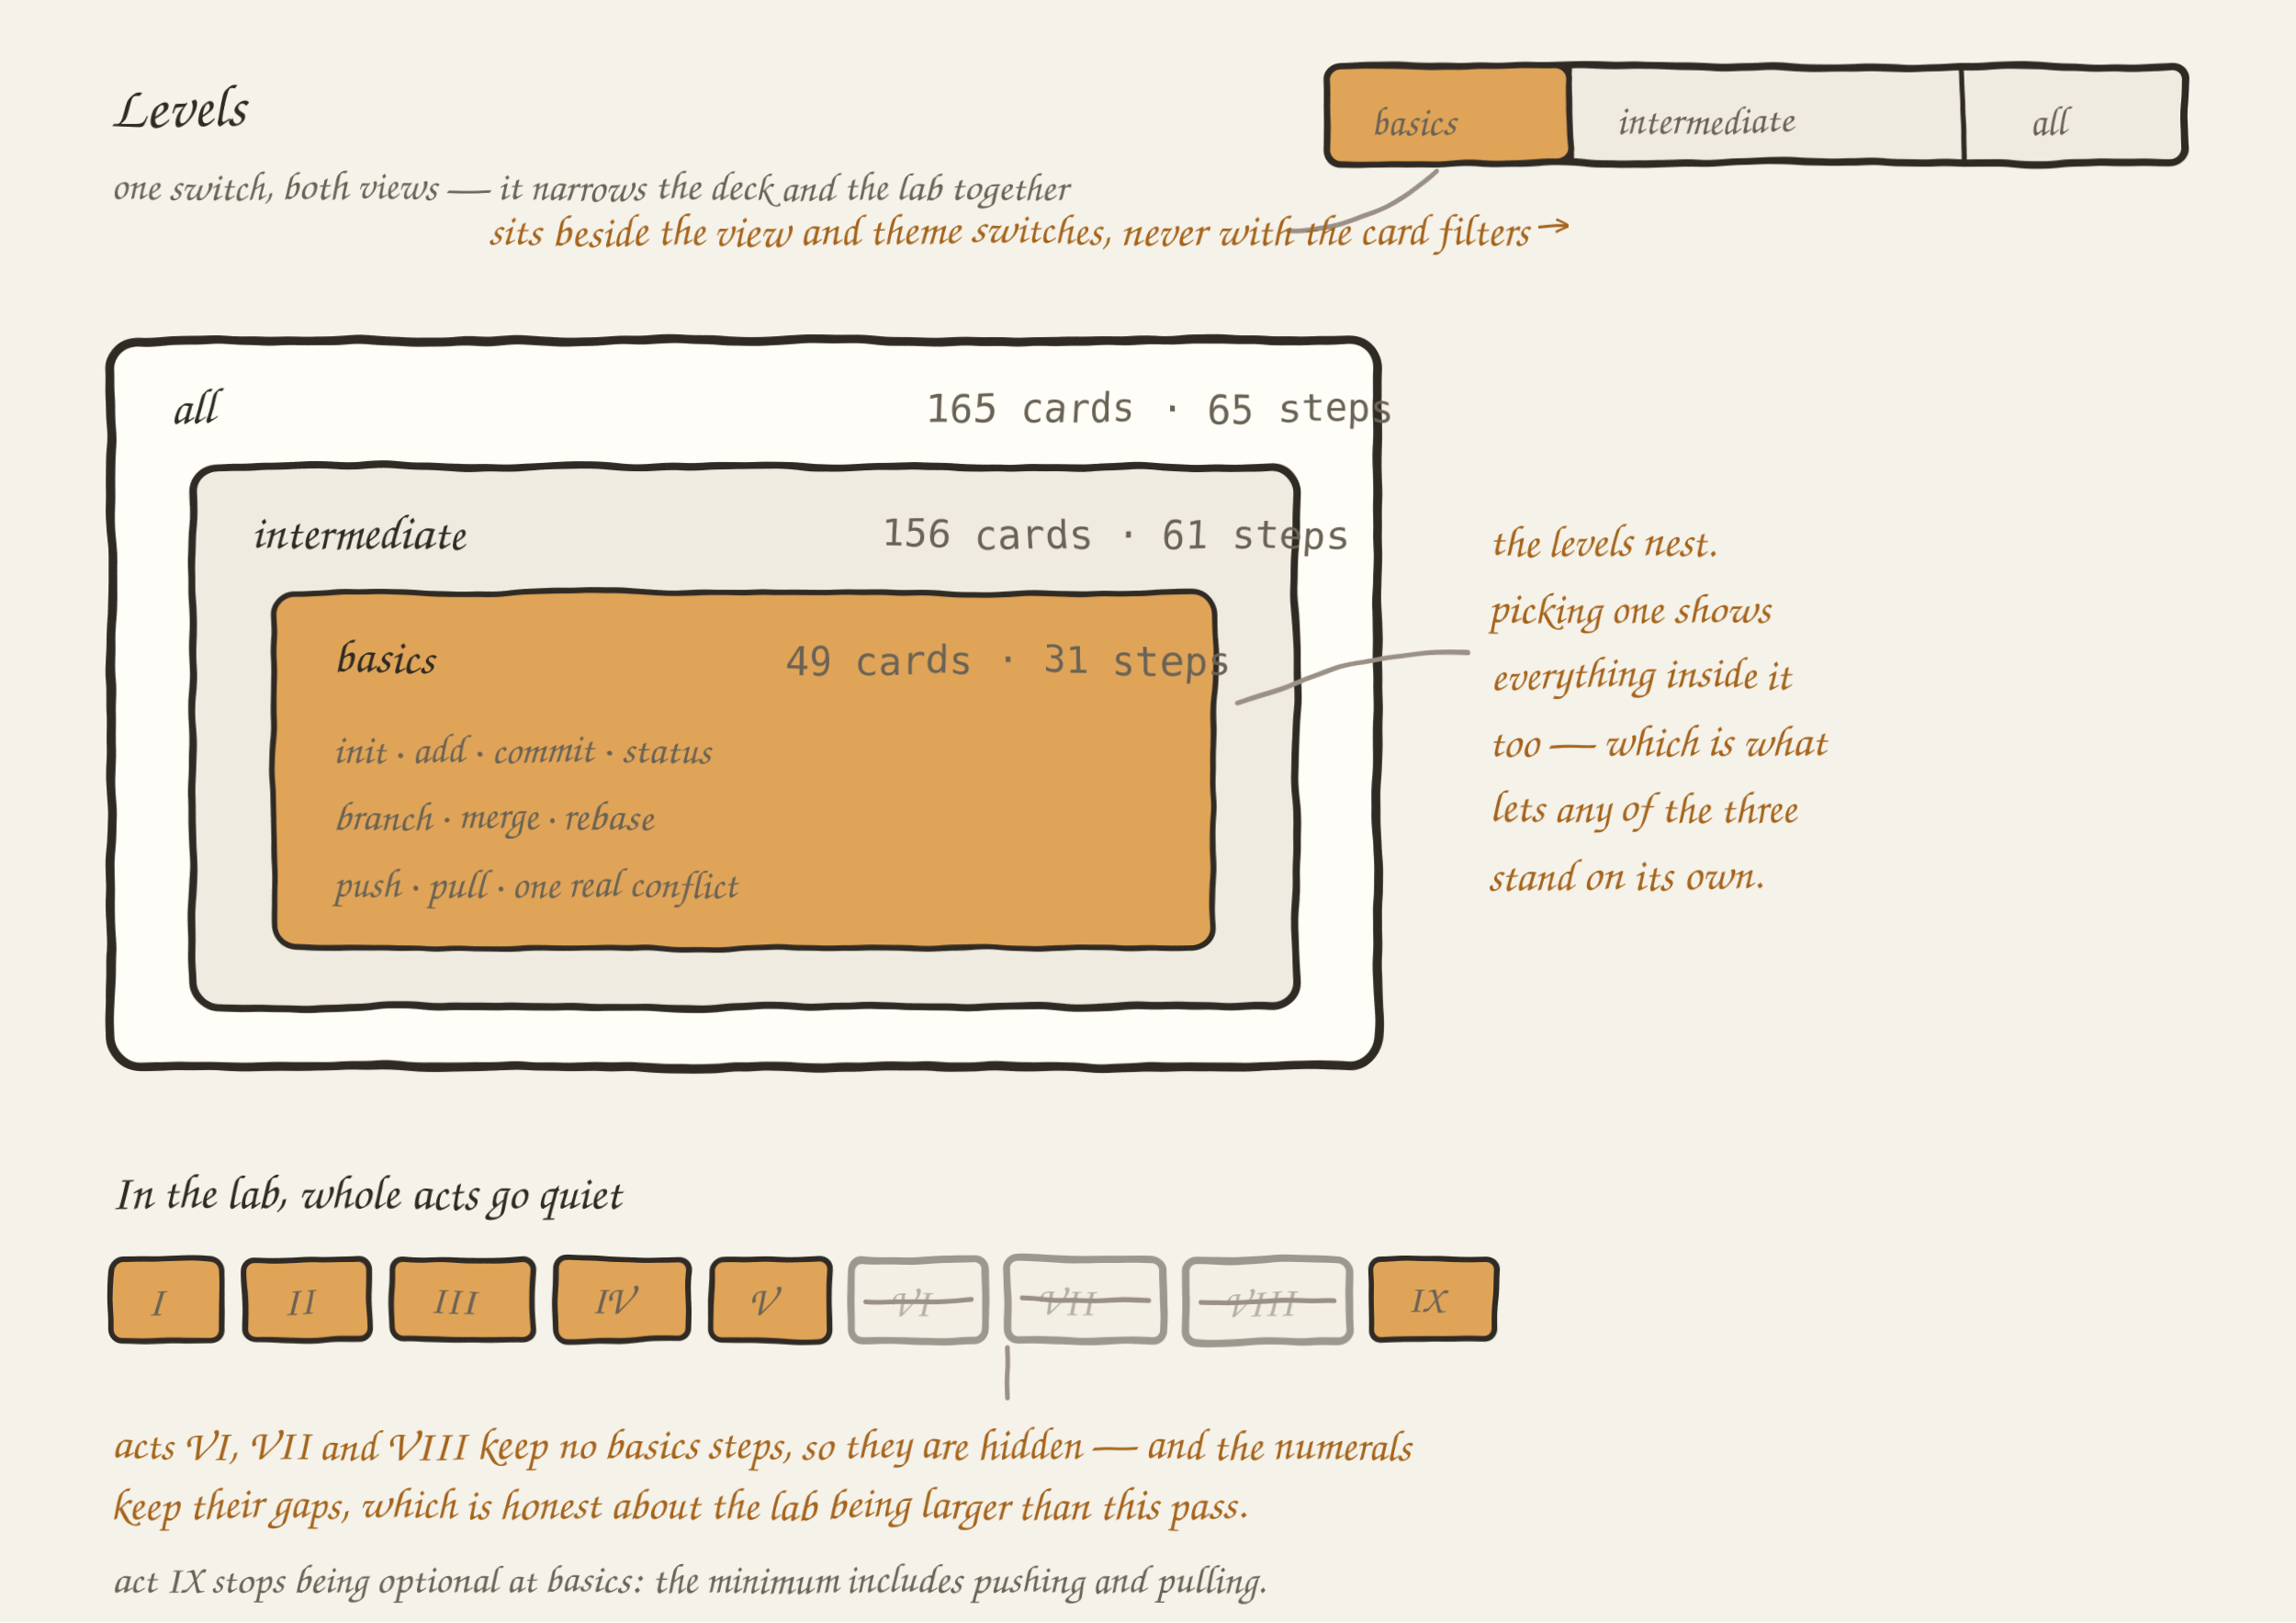
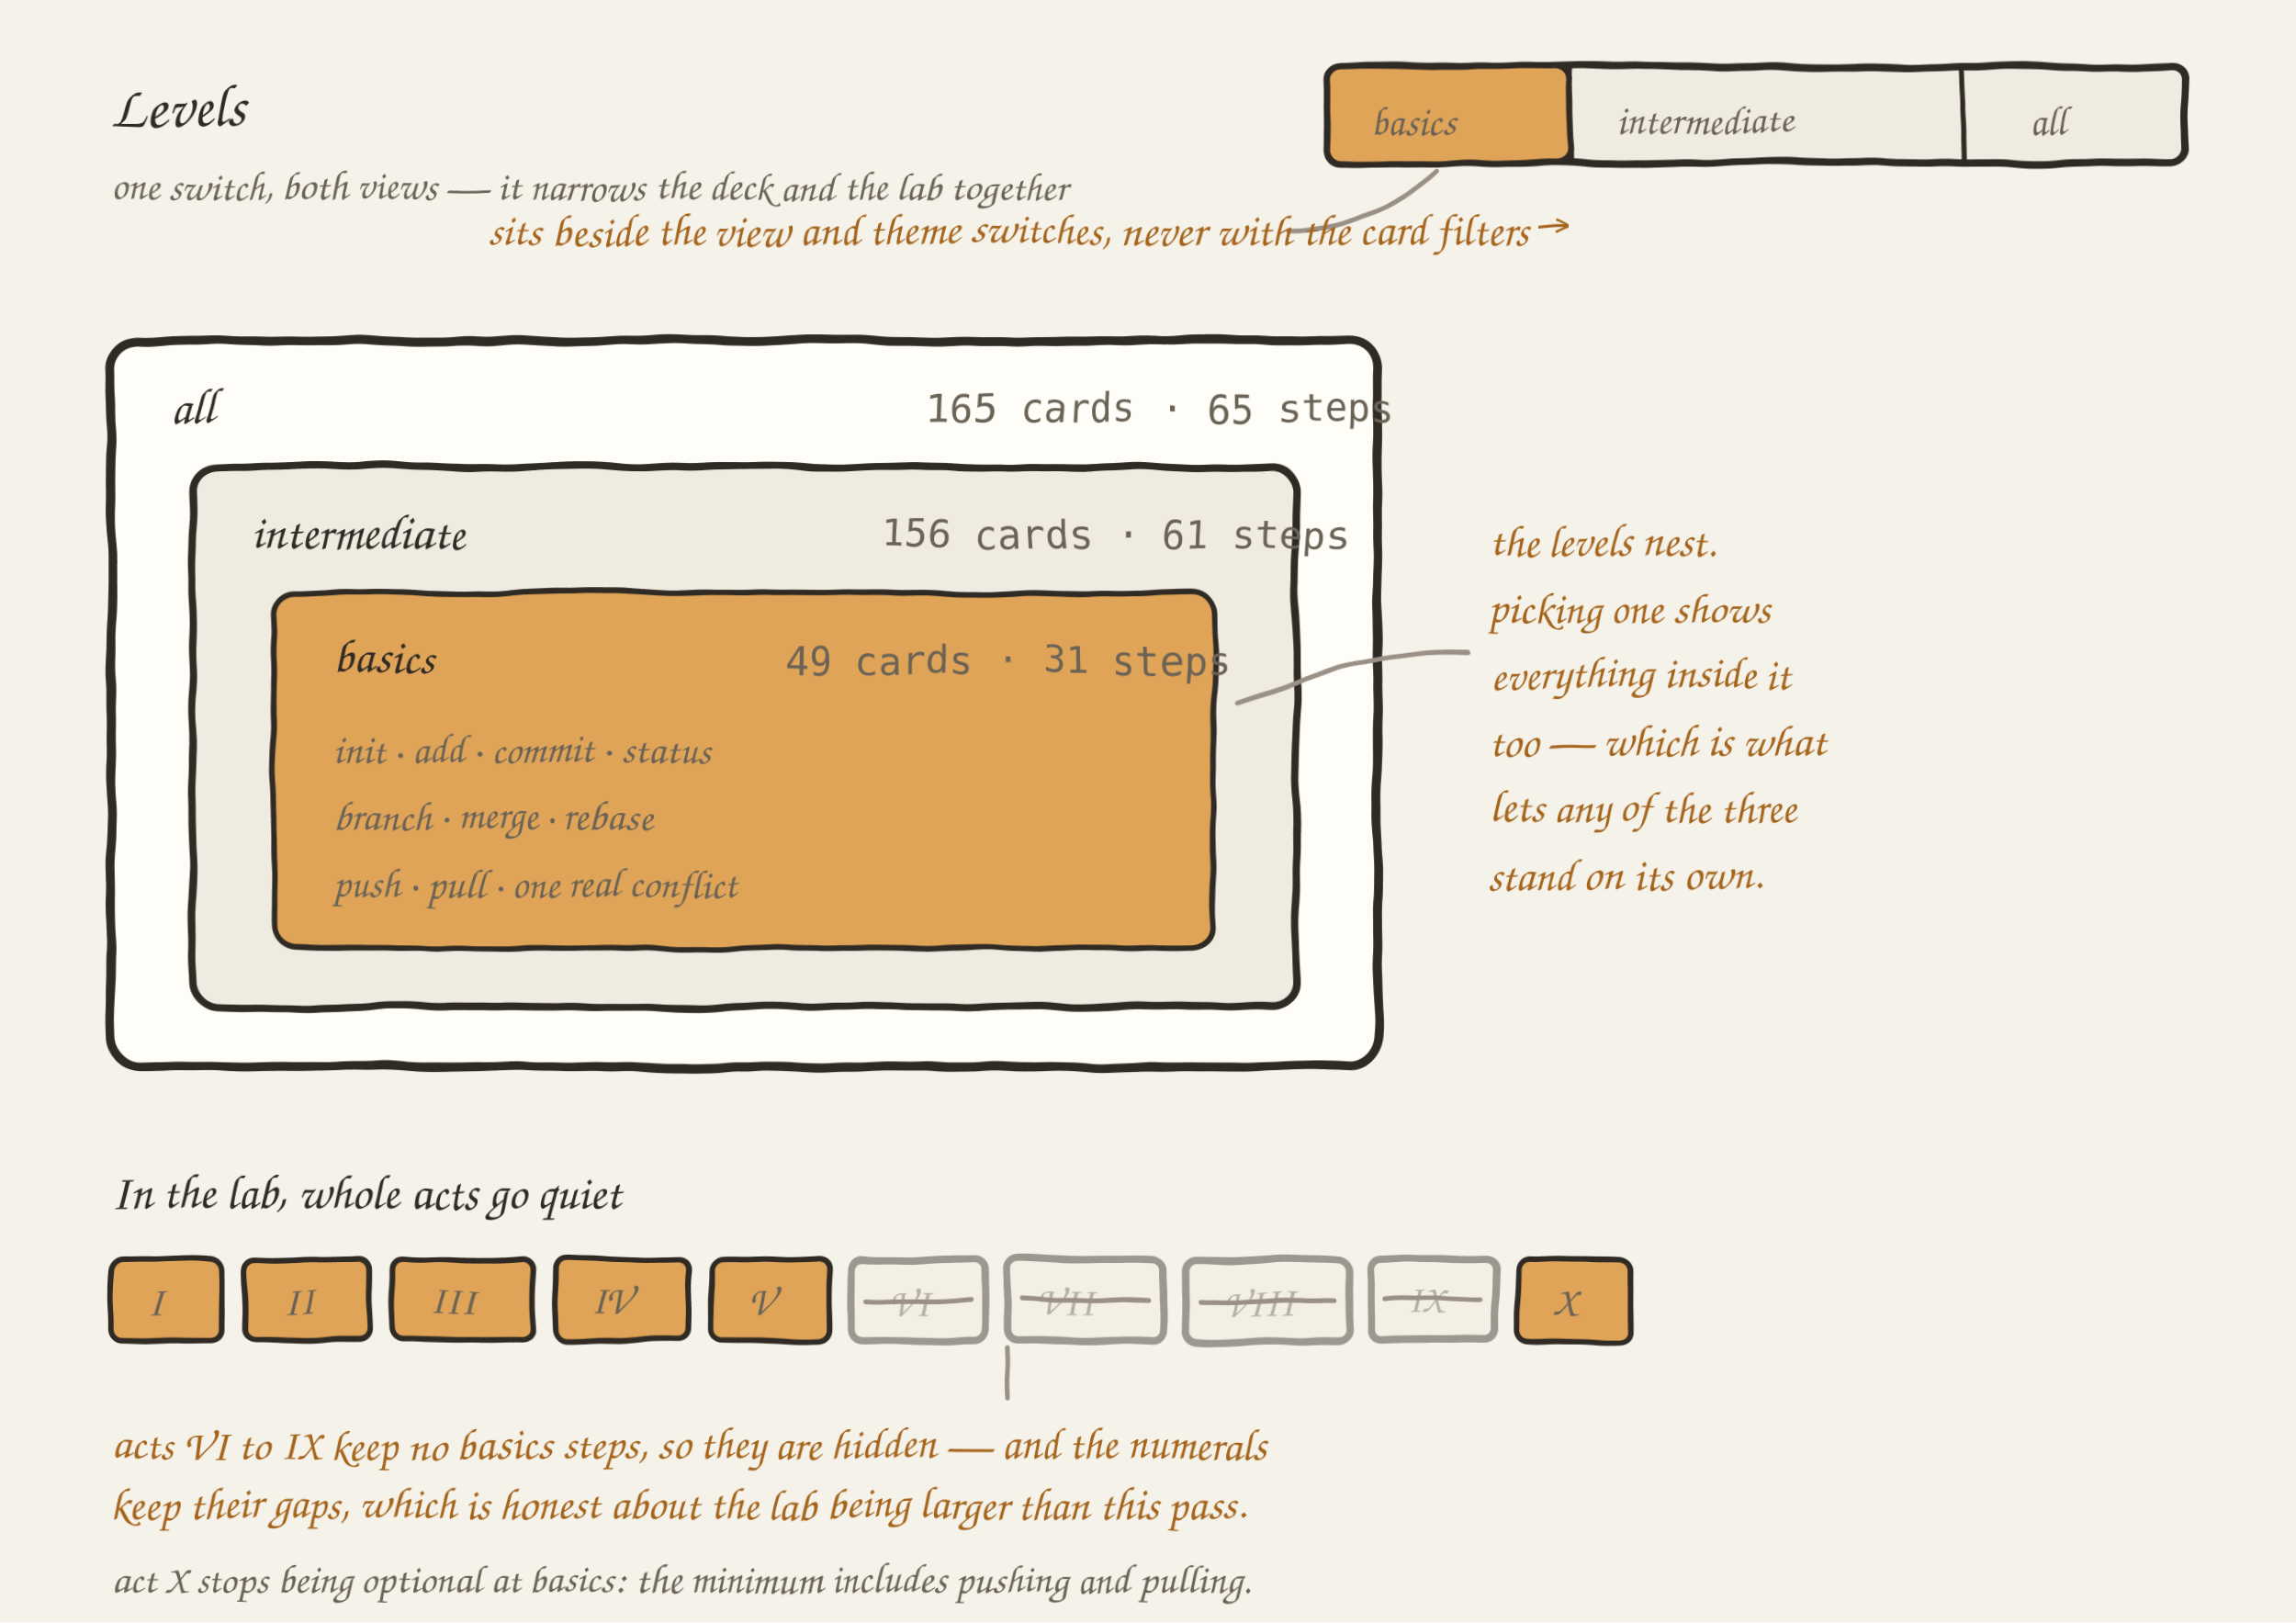
<svg xmlns="http://www.w3.org/2000/svg" viewBox="0 0 620 438" width="620" height="438" role="img" aria-label="Sketch of the difficulty level switch">
  <defs>
    <filter id="rough" x="-5%" y="-5%" width="110%" height="110%">
      <feTurbulence type="fractalNoise" baseFrequency="0.035" numOctaves="3" seed="7" result="n" />
      <feDisplacementMap in="SourceGraphic" in2="n" scale="2.2" xChannelSelector="R" yChannelSelector="G" />
    </filter>
  </defs>
  <style>
    .ink   { fill:none; stroke:#2f2a24; stroke-width:2; stroke-linecap:round; stroke-linejoin:round; }
    .thin  { fill:none; stroke:#2f2a24; stroke-width:1.3; stroke-linecap:round; }
    .fade  { fill:none; stroke:#9a9086; stroke-width:1.3; stroke-linecap:round; }
    .fill  { fill:#f0ebe0; stroke:#2f2a24; stroke-width:2; }
    .amber { fill:#e0a458; stroke:#2f2a24; stroke-width:1.5; }
    .green { fill:#7fb069; stroke:#2f2a24; stroke-width:1.5; }
    .rust  { fill:#c0674f; stroke:#2f2a24; stroke-width:1.5; }
    .paper { fill:#fffdf7; stroke:#2f2a24; stroke-width:2.4; }
    text   { font-family:'Comic Sans MS','Bradley Hand','Segoe Print','Chalkboard SE',cursive; fill:#2f2a24; }
    .t     { font-size:13px; }
    .s     { font-size:11px; fill:#6a6355; }
    .lbl   { font-size:12px; fill:#a5641b; }
    .mono  { font-family:ui-monospace,Menlo,Consolas,monospace; font-size:10.5px; fill:#6a6355; }
    .head  { font-size:16px; }
  </style>
  <rect width="620" height="438" fill="#f5f2ea" />
  <g filter="url(#rough)">
    <text class="head" x="30" y="34">Levels</text>
    <text class="s" x="30" y="54">one switch, both views — it narrows the deck and the lab together</text>
    <rect class="fill" x="358" y="18" width="232" height="26" rx="4" />
    <line class="thin" x1="424" y1="18" x2="424" y2="44" />
    <line class="thin" x1="530" y1="18" x2="530" y2="44" />
    <rect class="amber" x="358" y="18" width="66" height="26" rx="4" />
    <text class="s" x="370" y="36">basics</text>
    <text class="s" x="436" y="36">intermediate</text>
    <text class="s" x="548" y="36">all</text>
    <path class="fade" d="M348 62 C 366 62, 380 54, 388 46" />
    <text class="lbl" x="132" y="66">sits beside the view and theme switches, never with the card filters →</text>
    <rect class="paper" x="30" y="92" width="342" height="196" rx="8" />
    <text class="t" x="46" y="114">all</text>
    <text class="mono" x="250" y="114">165 cards · 65 steps</text>
    <rect class="fill" x="52" y="126" width="298" height="146" rx="7" />
    <text class="t" x="68" y="148">intermediate</text>
    <text class="mono" x="238" y="148">156 cards · 61 steps</text>
    <rect class="amber" x="74" y="160" width="254" height="96" rx="6" />
    <text class="t" x="90" y="182">basics</text>
    <text class="mono" x="212" y="182">49 cards · 31 steps</text>
    <text class="s" x="90" y="206">init · add · commit · status</text>
    <text class="s" x="90" y="224">branch · merge · rebase</text>
    <text class="s" x="90" y="242">push · pull · one real conflict</text>
    <path class="fade" d="M396 176 C 380 176, 372 176, 334 190" />
    <text class="lbl" x="402" y="150">the levels nest.</text>
    <text class="lbl" x="402" y="168">picking one shows</text>
    <text class="lbl" x="402" y="186">everything inside it</text>
    <text class="lbl" x="402" y="204">too — which is what</text>
    <text class="lbl" x="402" y="222">lets any of the three</text>
    <text class="lbl" x="402" y="240">stand on its own.</text>
    <text class="t" x="30" y="326">In the lab, whole acts go quiet</text>
    <rect class="amber" x="30" y="340" width="30" height="22" rx="3" />
    <text class="s" x="40" y="355">I</text>
    <rect class="amber" x="66" y="340" width="34" height="22" rx="3" />
    <text class="s" x="76" y="355">II</text>
    <rect class="amber" x="106" y="340" width="38" height="22" rx="3" />
    <text class="s" x="116" y="355">III</text>
    <rect class="amber" x="150" y="340" width="36" height="22" rx="3" />
    <text class="s" x="160" y="355">IV</text>
    <rect class="amber" x="192" y="340" width="32" height="22" rx="3" />
    <text class="s" x="202" y="355">V</text>
    <rect class="fill" x="230" y="340" width="36" height="22" rx="3" opacity="0.45" />
    <text class="s" x="240" y="355" opacity="0.45">VI</text>
    <line class="fade" x1="234" y1="351" x2="262" y2="351" />
    <rect class="fill" x="272" y="340" width="42" height="22" rx="3" opacity="0.45" />
    <text class="s" x="280" y="355" opacity="0.45">VII</text>
    <line class="fade" x1="276" y1="351" x2="310" y2="351" />
    <rect class="fill" x="320" y="340" width="44" height="22" rx="3" opacity="0.45" />
    <text class="s" x="330" y="355" opacity="0.45">VIII</text>
    <line class="fade" x1="324" y1="351" x2="360" y2="351" />
-     <rect class="amber" x="370" y="340" width="34" height="22" rx="3" />
-     <text class="s" x="380" y="355">IX</text>
+     <rect class="fill" x="370" y="340" width="34" height="22" rx="3" opacity="0.45" />
+     <text class="s" x="380" y="355" opacity="0.45">IX</text>
+     <line class="fade" x1="374" y1="351" x2="400" y2="351" />
+     <rect class="amber" x="410" y="340" width="30" height="22" rx="3" />
+     <text class="s" x="420" y="355">X</text>
    <path class="fade" d="M272 378 C 272 370, 272 368, 272 364" />
-     <text class="lbl" x="30" y="394">acts VI, VII and VIII keep no basics steps, so they are hidden — and the numerals</text>
+     <text class="lbl" x="30" y="394">acts VI to IX keep no basics steps, so they are hidden — and the numerals</text>
    <text class="lbl" x="30" y="410">keep their gaps, which is honest about the lab being larger than this pass.</text>
-     <text class="s" x="30" y="430">act IX stops being optional at basics: the minimum includes pushing and pulling.</text>
+     <text class="s" x="30" y="430">act X stops being optional at basics: the minimum includes pushing and pulling.</text>
  </g>
</svg>
